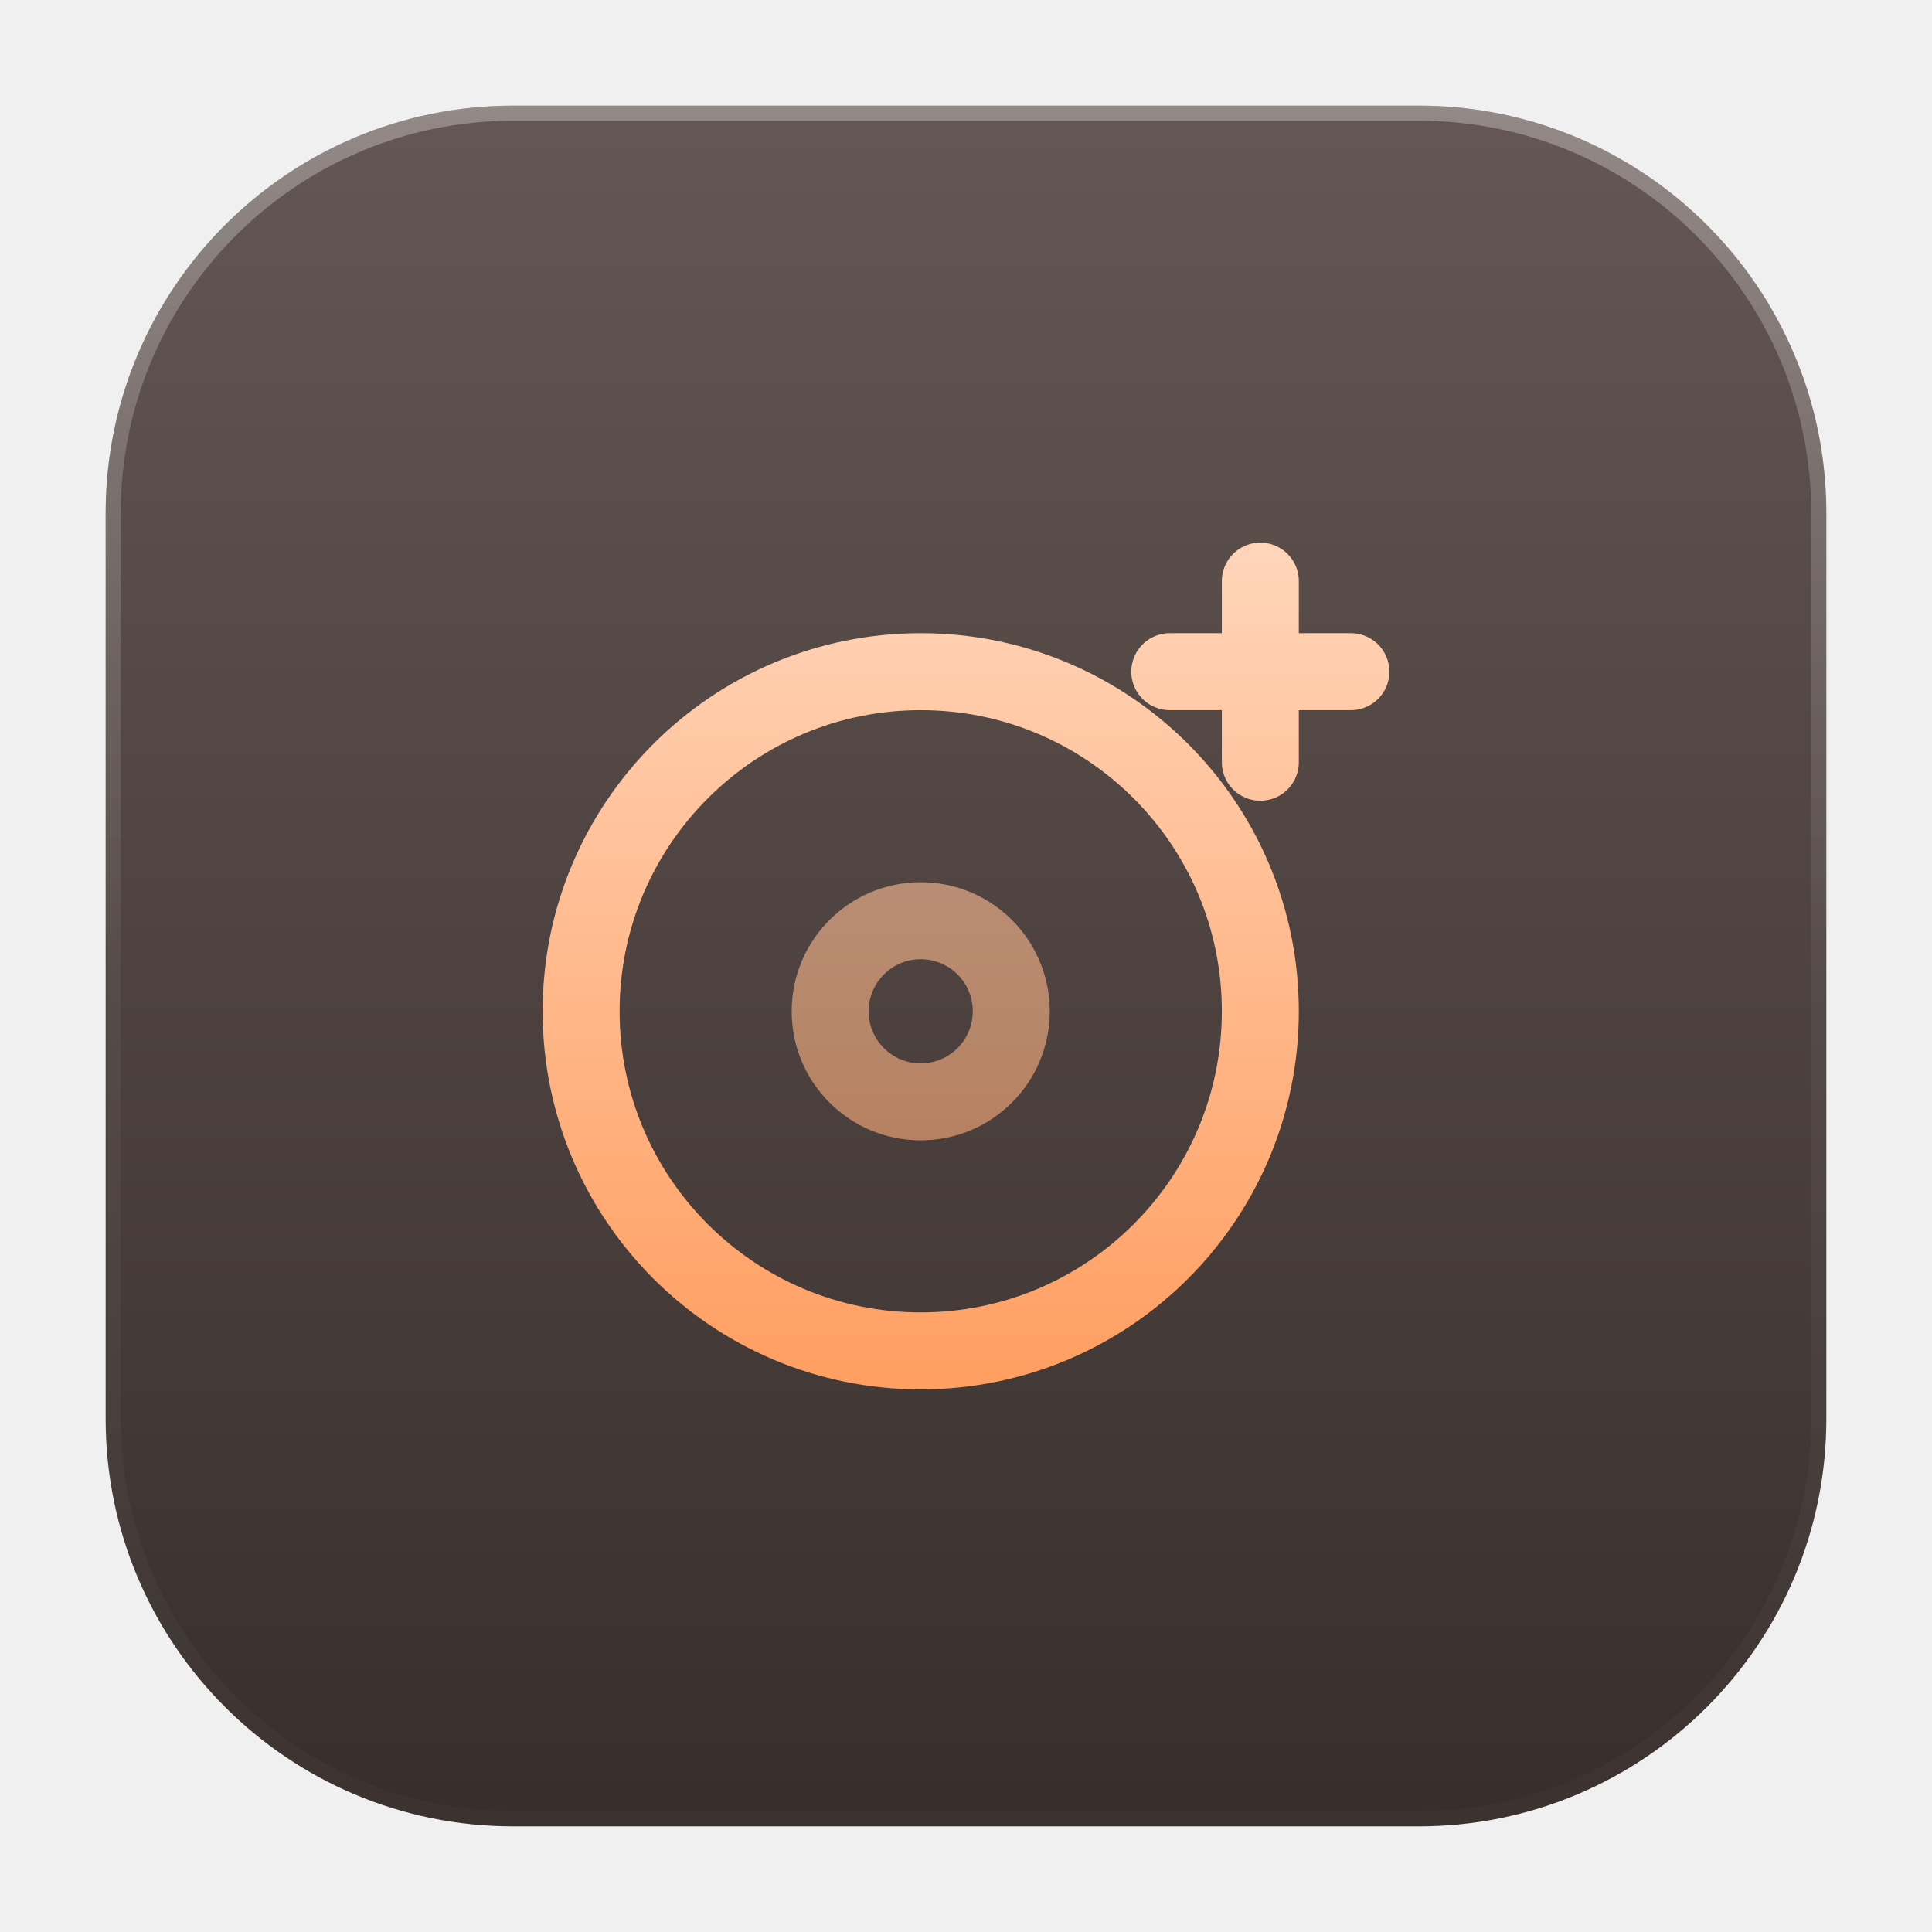
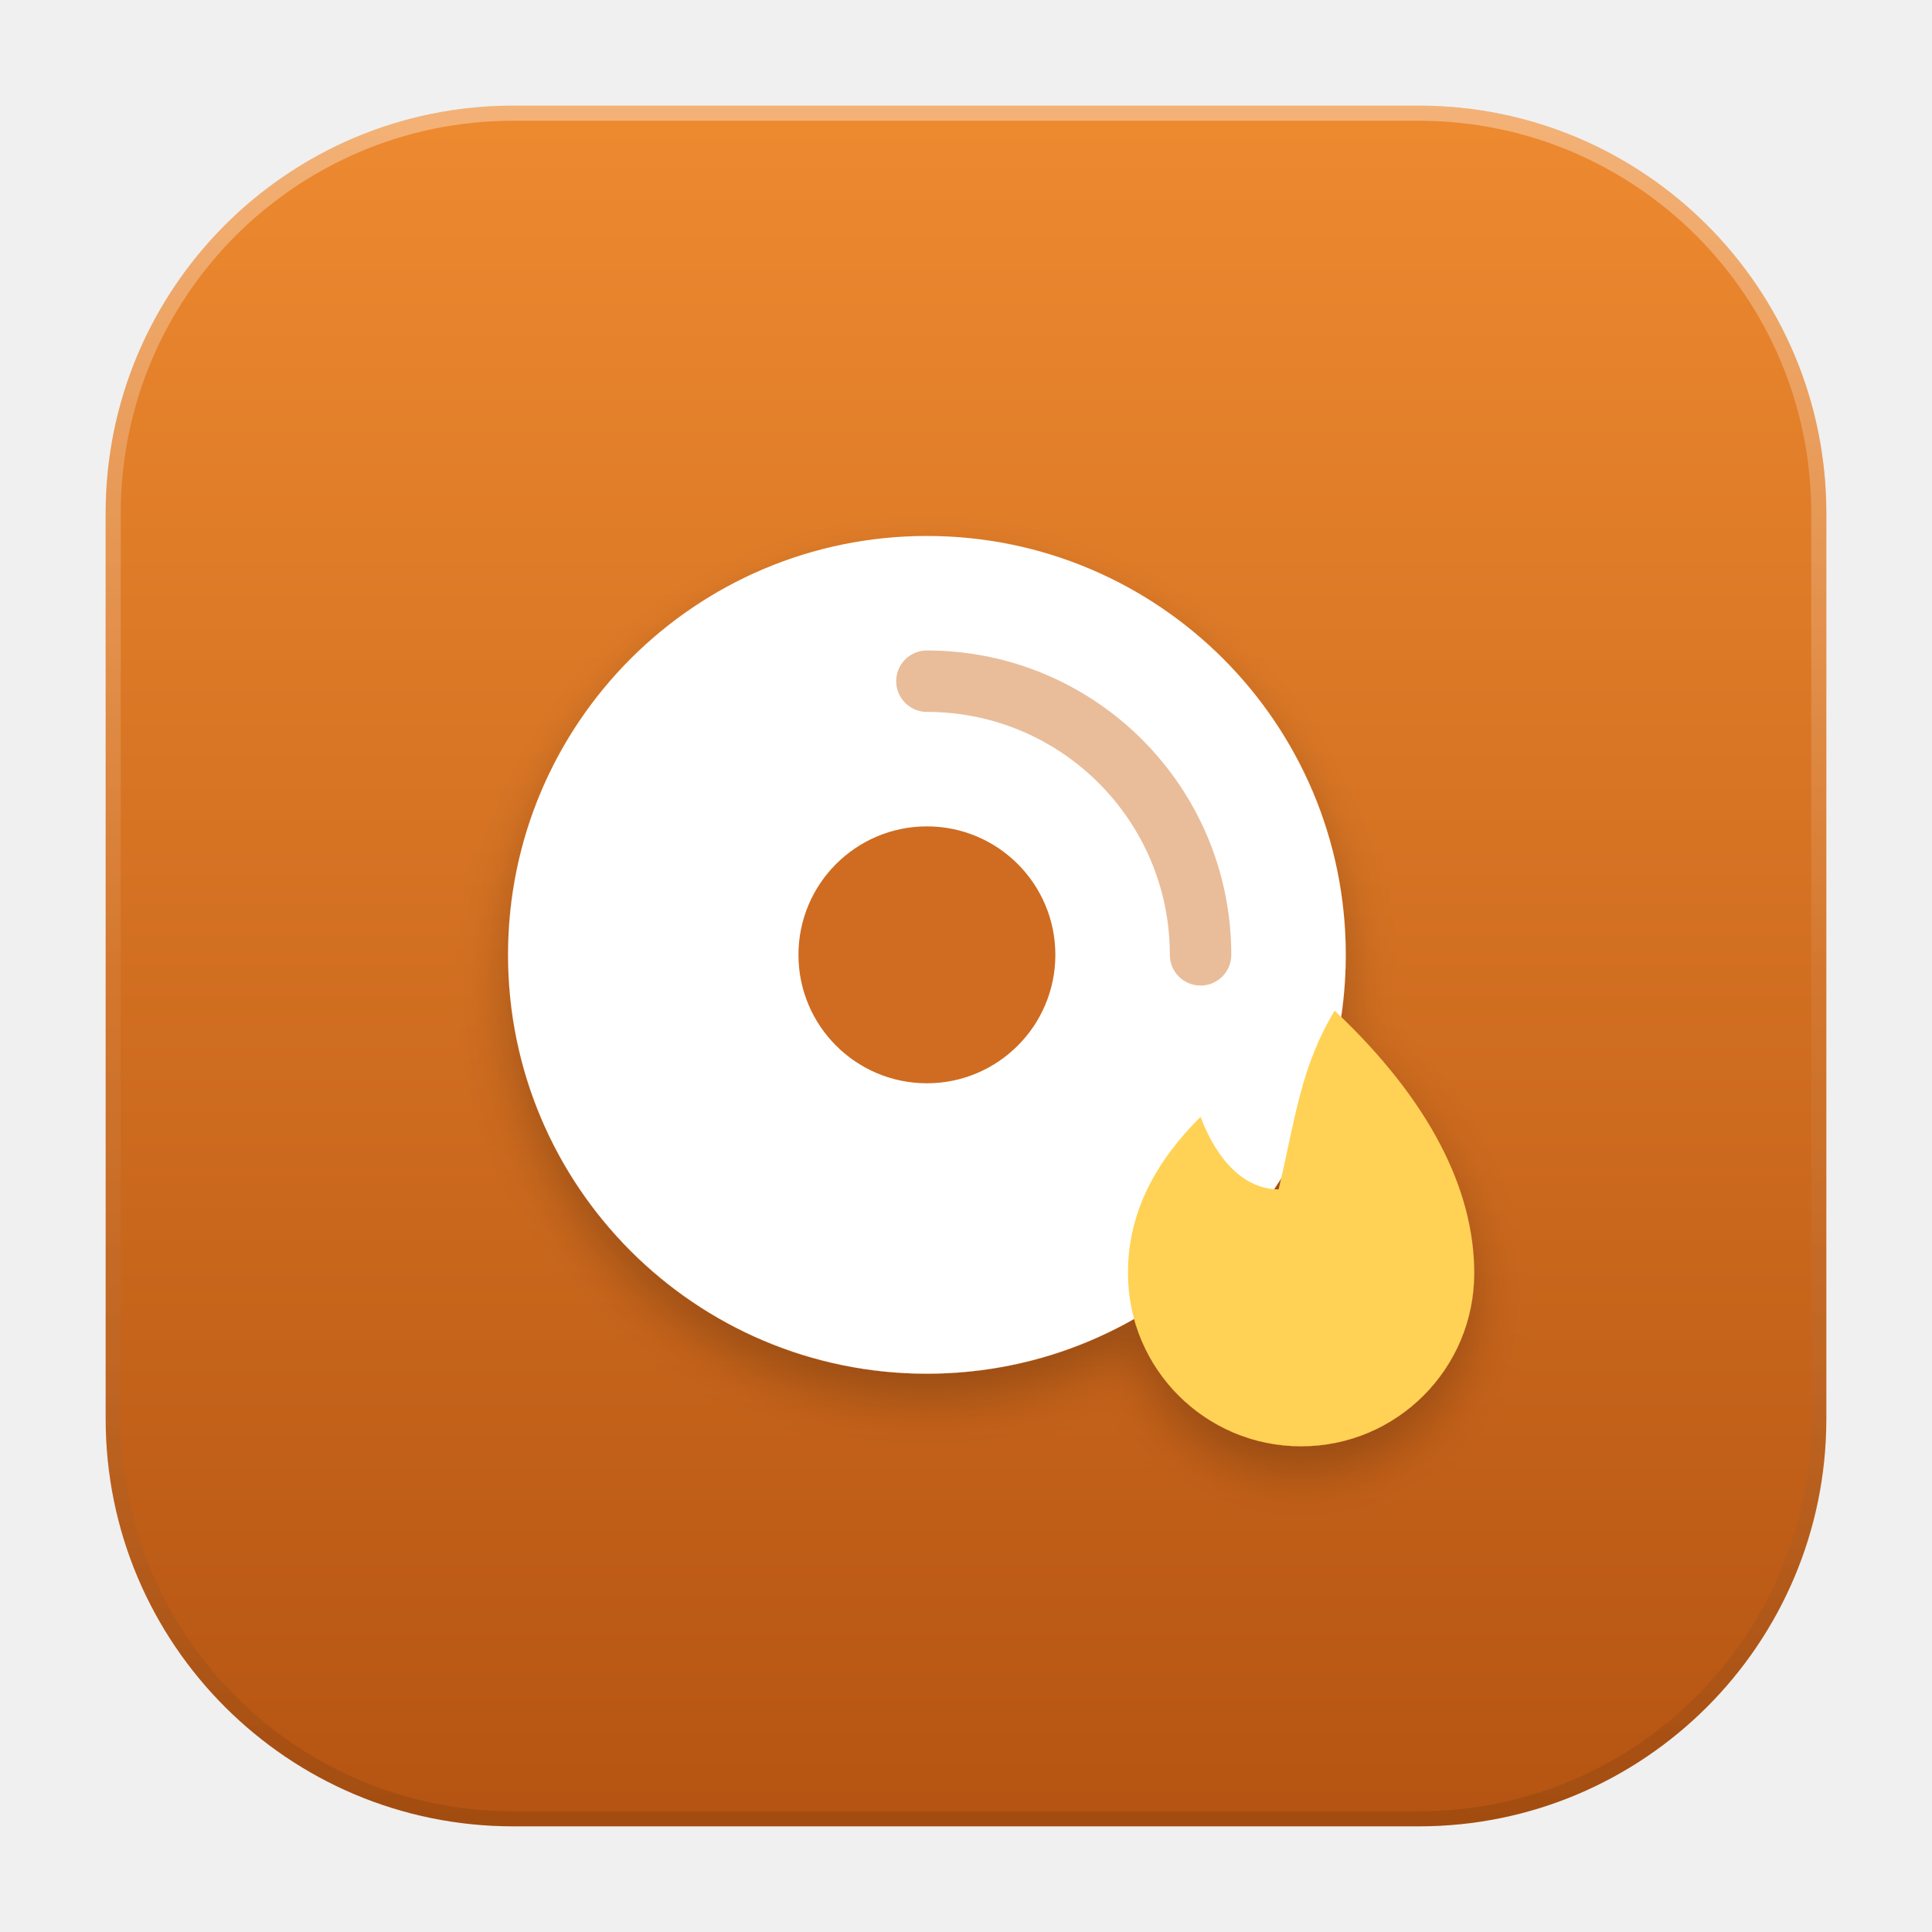
<svg xmlns="http://www.w3.org/2000/svg" viewBox="0 0 128 128" width="128" height="128">
  <defs>
    <linearGradient id="t" x1="0" y1="0" x2="0" y2="1">
-       <stop offset="0" stop-color="#645754" />
-       <stop offset="1" stop-color="#372e2b" />
+       <stop offset="0" stop-color="#ee8a30" />
+       <stop offset="1" stop-color="#b55412" />
    </linearGradient>
    <linearGradient id="r" x1="0" y1="0" x2="0" y2="1">
-       <stop offset="0" stop-color="#fff" stop-opacity="0.30" />
-       <stop offset="0.5" stop-color="#fff" stop-opacity="0.05" />
-       <stop offset="1" stop-color="#fff" stop-opacity="0.02" />
+       <stop offset="0" stop-color="#fff" stop-opacity="0.34" />
+       <stop offset="0.5" stop-color="#fff" stop-opacity="0.06" />
+       <stop offset="1" stop-color="#000" stop-opacity="0.10" />
    </linearGradient>
-     <linearGradient id="i" gradientUnits="userSpaceOnUse" x1="0" y1="3" x2="0" y2="21">
-       <stop offset="0" stop-color="#ffd4b8" />
-       <stop offset="1" stop-color="#ff9f62" />
-     </linearGradient>
+     <filter id="s" x="-20%" y="-20%" width="140%" height="150%">
+       <feDropShadow dx="0" dy="0.450" stdDeviation="0.450" flood-color="#000" flood-opacity="0.22" />
+     </filter>
  </defs>
  <rect x="7" y="7" width="114" height="114" rx="27" fill="url(#t)" />
  <rect x="7.500" y="7.500" width="113" height="113" rx="26.500" fill="none" stroke="url(#r)" />
-   <g transform="translate(28 28) scale(3)" fill="none" stroke="url(#i)" stroke-width="1.700" stroke-linecap="round" stroke-linejoin="round">
-     <path d="M3.5 13a7.5 7.5 0 1 0 15.0 0a7.5 7.5 0 1 0 -15.0 0z" opacity="1" />
-     <path d="M9 13a2 2 0 1 0 4 0a2 2 0 1 0 -4 0z" opacity="0.6" />
-     <path d="M18.500 3.500v4 M16.500 5.500h4" opacity="1" />
+   <g transform="translate(19.600 19.600) scale(3.700)" filter="url(#s)">
+     <path d="M3.8 11.8a7.5 7.5 0 1 0 15.0 0a7.5 7.5 0 1 0 -15.0 0z" fill="#fff" opacity="1" />
+     <path d="M9.0 11.8a2.3 2.3 0 1 0 4.6 0a2.3 2.3 0 1 0 -4.6 0z" fill="#cf6c20" opacity="1" />
+     <path d="M11.300 6.900a4.900 4.900 0 0 1 4.900 4.900" fill="none" stroke="#cf6c20" stroke-width="1.1" stroke-linecap="round" stroke-linejoin="round" opacity="0.45" />
+     <path d="M18.600 12.800c1.700 1.600 2.500 3.200 2.500 4.700a3.100 3.100 0 0 1-6.200 0c0-1.100.500-2 1.300-2.800.300.800.800 1.300 1.400 1.300.300-1.300.400-2.200 1-3.200z" fill="#ffd257" opacity="1" />
  </g>
</svg>
